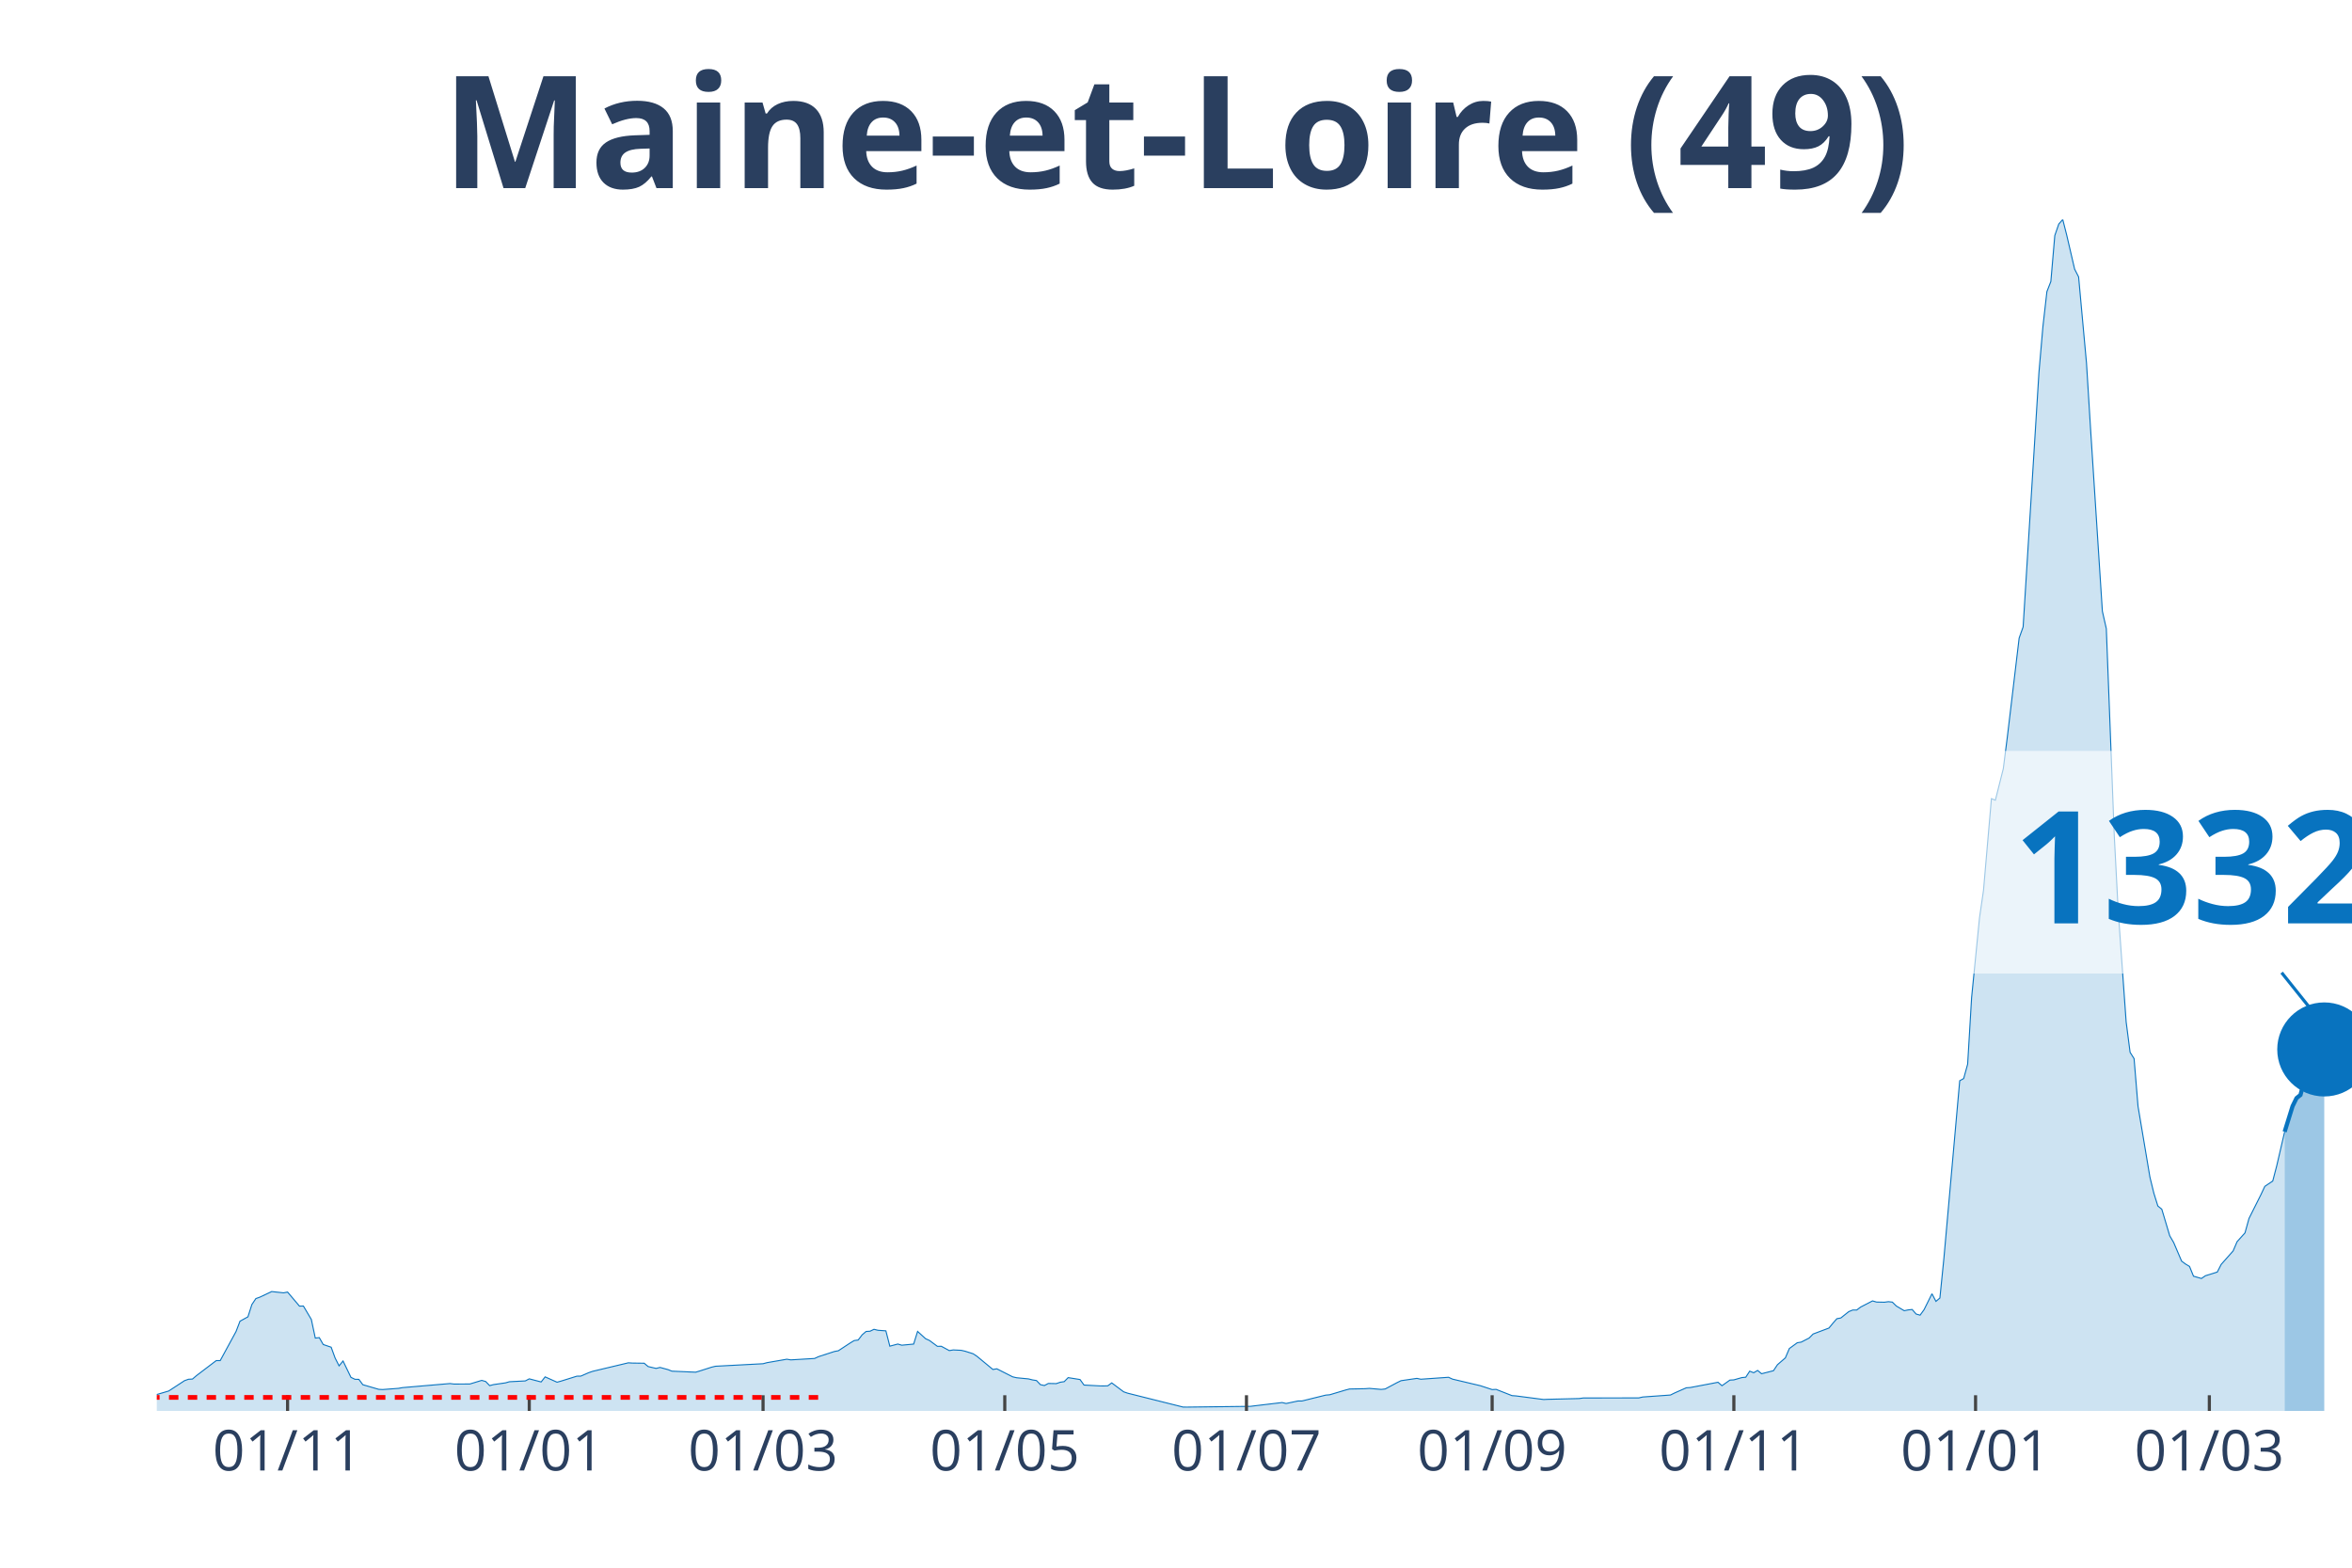
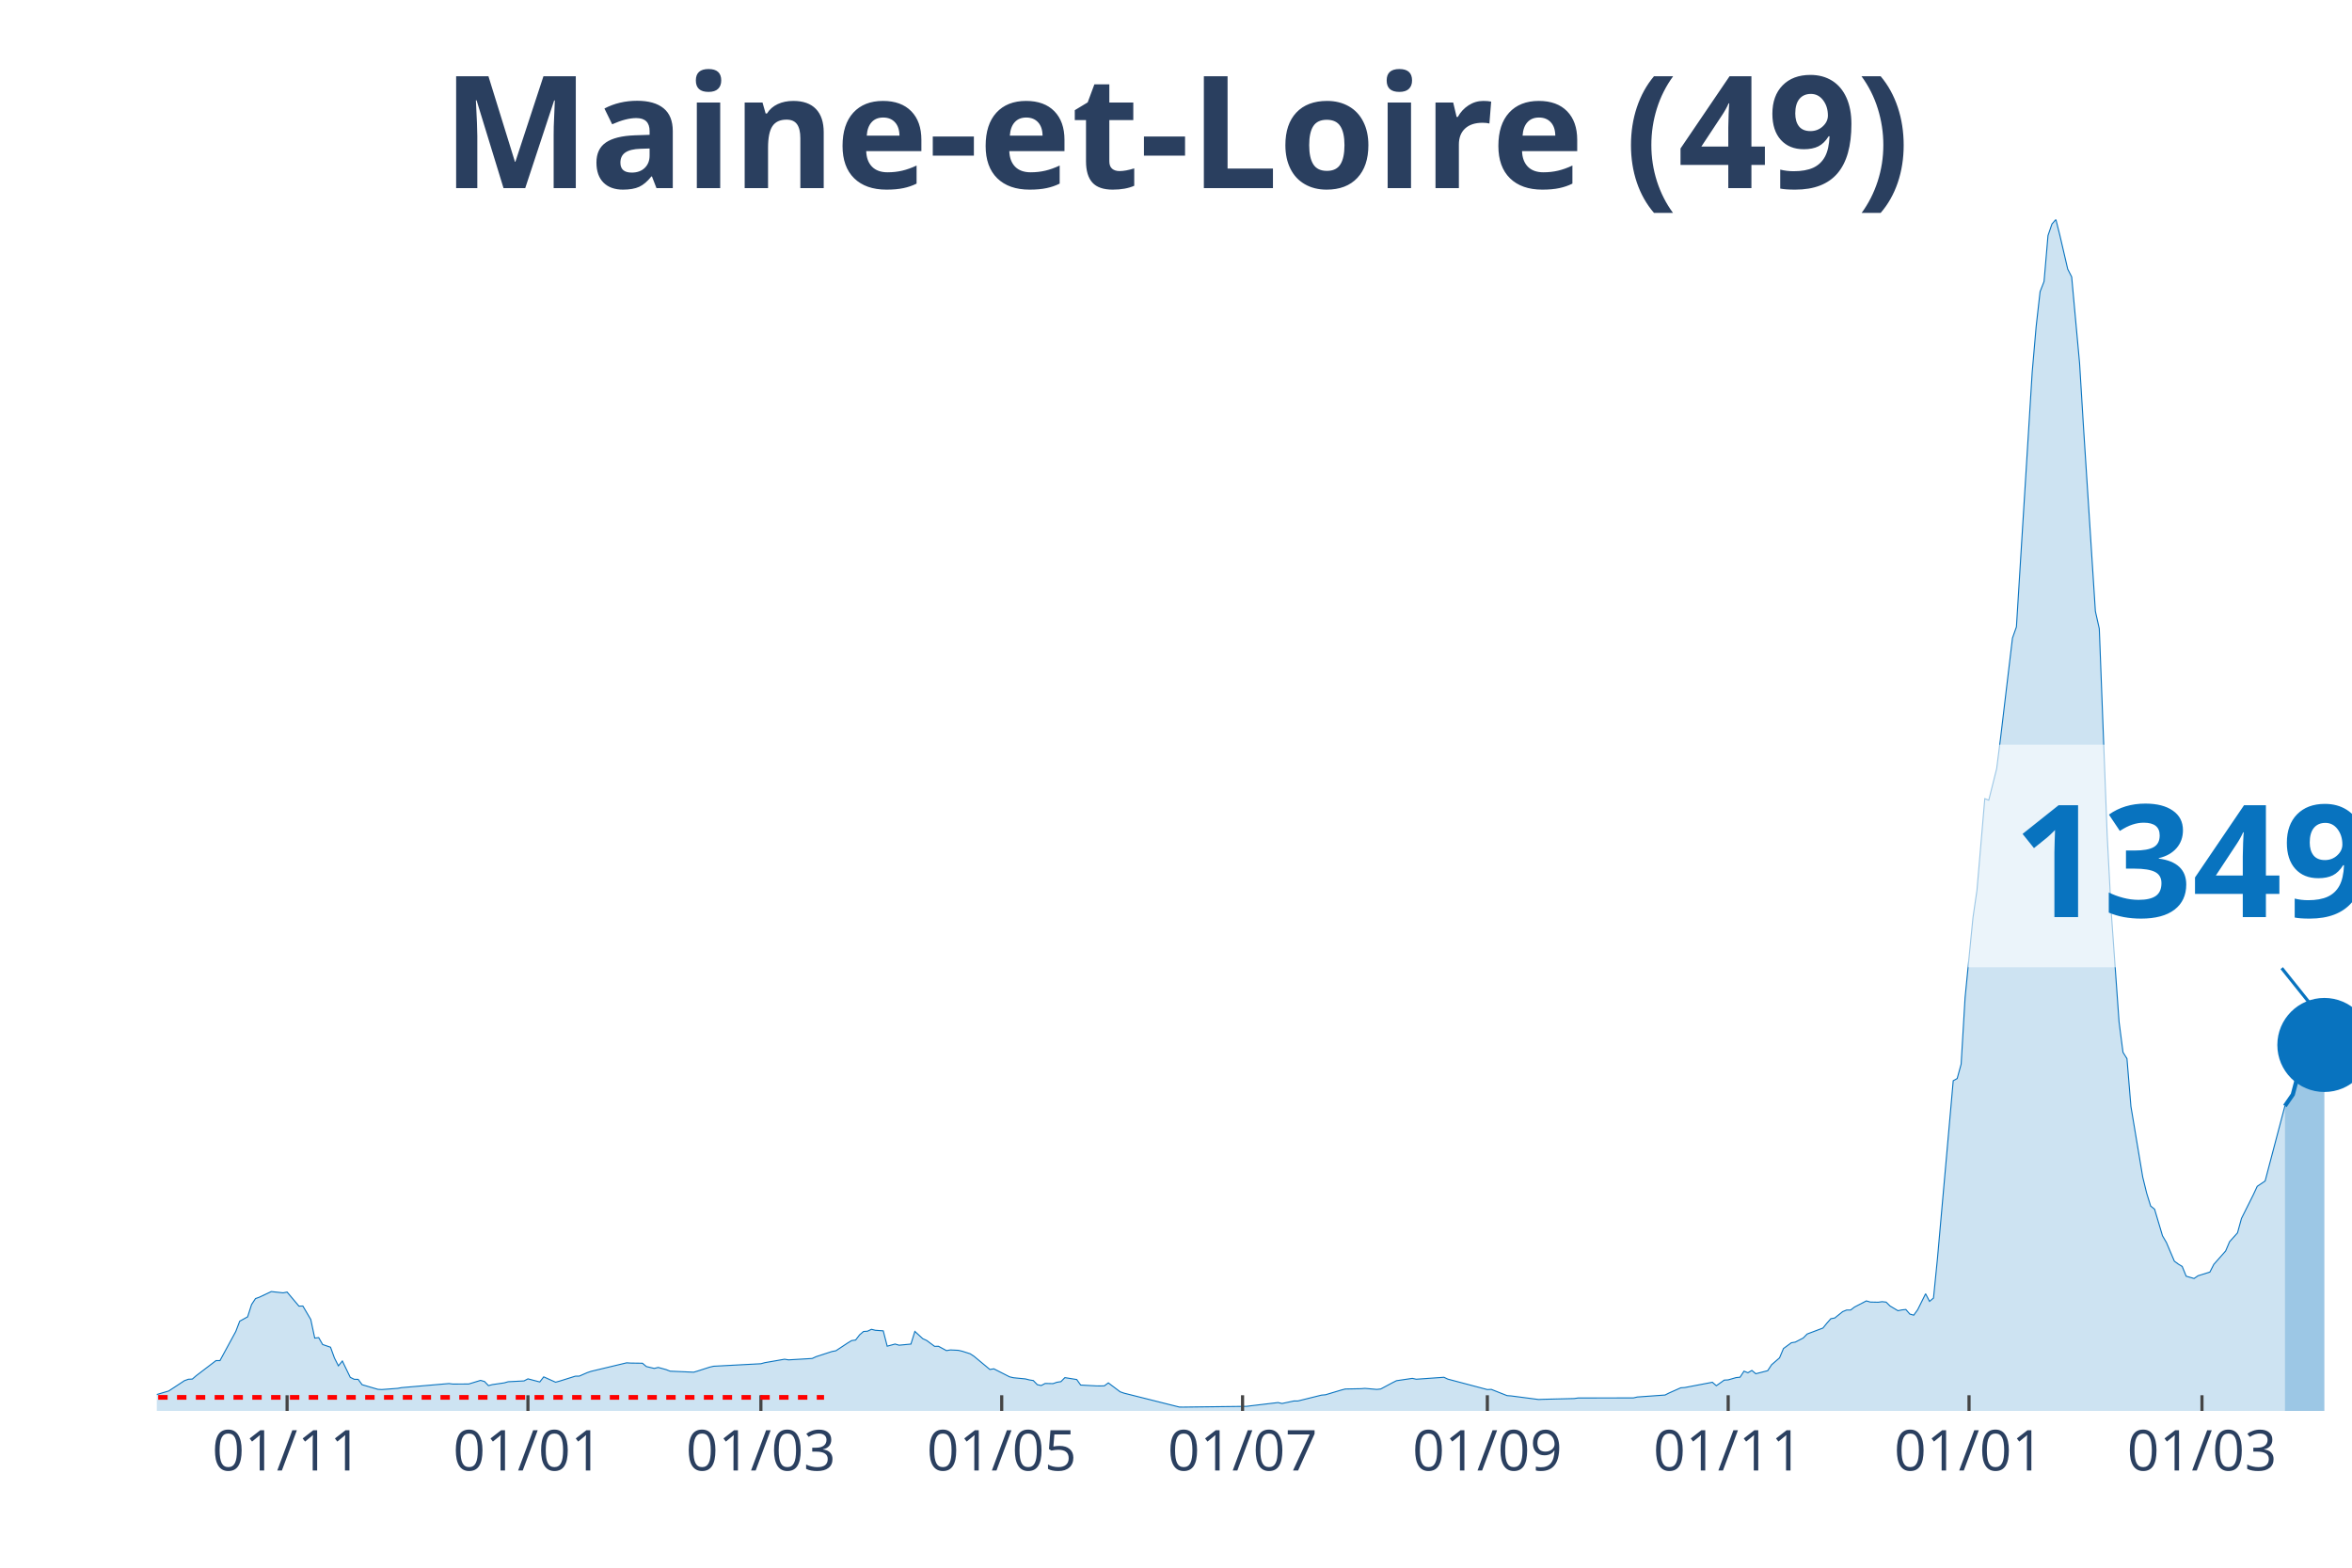
<svg xmlns="http://www.w3.org/2000/svg" class="main-svg" width="1125" height="750" style="" viewBox="0 0 750 500">
  <rect x="0" y="0" width="750" height="500" style="fill: rgb(0, 0, 0); fill-opacity: 0;" />
-   <defs id="defs-d04c3d">
+   <defs id="defs-67254e">
    <g class="clips">
-       <clipPath id="clipd04c3dxyplot" class="plotclip">
+       <clipPath id="clip67254exyplot" class="plotclip">
        <rect width="700" height="380" />
      </clipPath>
-       <clipPath class="axesclip" id="clipd04c3dx">
+       <clipPath class="axesclip" id="clip67254ex">
        <rect x="50" y="0" width="700" height="500" />
      </clipPath>
-       <clipPath class="axesclip" id="clipd04c3dy">
+       <clipPath class="axesclip" id="clip67254ey">
        <rect x="0" y="70" width="750" height="380" />
      </clipPath>
-       <clipPath class="axesclip" id="clipd04c3dxy">
+       <clipPath class="axesclip" id="clip67254exy">
        <rect x="50" y="70" width="700" height="380" />
      </clipPath>
    </g>
    <g class="gradients" />
  </defs>
  <g class="bglayer">
    <rect class="bg" x="50" y="70" width="700" height="380" style="fill: rgb(0, 0, 0); fill-opacity: 0; stroke-width: 0;" />
  </g>
  <g class="layer-below">
    <g class="imagelayer" />
    <g class="shapelayer" />
  </g>
  <g class="cartesianlayer">
    <g class="subplot xy">
      <g class="layer-subplot">
        <g class="shapelayer" />
        <g class="imagelayer" />
      </g>
      <g class="gridlayer">
        <g class="x">
-           <path class="xgrid crisp" transform="translate(91.7,0)" d="M0,70v380" style="stroke: rgb(255, 255, 255); stroke-opacity: 1; stroke-width: 1px;" />
-           <path class="xgrid crisp" transform="translate(168.77,0)" d="M0,70v380" style="stroke: rgb(255, 255, 255); stroke-opacity: 1; stroke-width: 1px;" />
-           <path class="xgrid crisp" transform="translate(243.32,0)" d="M0,70v380" style="stroke: rgb(255, 255, 255); stroke-opacity: 1; stroke-width: 1px;" />
-           <path class="xgrid crisp" transform="translate(320.4,0)" d="M0,70v380" style="stroke: rgb(255, 255, 255); stroke-opacity: 1; stroke-width: 1px;" />
-           <path class="xgrid crisp" transform="translate(397.47,0)" d="M0,70v380" style="stroke: rgb(255, 255, 255); stroke-opacity: 1; stroke-width: 1px;" />
-           <path class="xgrid crisp" transform="translate(475.81,0)" d="M0,70v380" style="stroke: rgb(255, 255, 255); stroke-opacity: 1; stroke-width: 1px;" />
-           <path class="xgrid crisp" transform="translate(552.89,0)" d="M0,70v380" style="stroke: rgb(255, 255, 255); stroke-opacity: 1; stroke-width: 1px;" />
-           <path class="xgrid crisp" transform="translate(629.96,0)" d="M0,70v380" style="stroke: rgb(255, 255, 255); stroke-opacity: 1; stroke-width: 1px;" />
-           <path class="xgrid crisp" transform="translate(704.51,0)" d="M0,70v380" style="stroke: rgb(255, 255, 255); stroke-opacity: 1; stroke-width: 1px;" />
+           <path class="xgrid crisp" transform="translate(91.55,0)" d="M0,70v380" style="stroke: rgb(255, 255, 255); stroke-opacity: 1; stroke-width: 1px;" />
+           <path class="xgrid crisp" transform="translate(168.35,0)" d="M0,70v380" style="stroke: rgb(255, 255, 255); stroke-opacity: 1; stroke-width: 1px;" />
+           <path class="xgrid crisp" transform="translate(242.63,0)" d="M0,70v380" style="stroke: rgb(255, 255, 255); stroke-opacity: 1; stroke-width: 1px;" />
+           <path class="xgrid crisp" transform="translate(319.42,0)" d="M0,70v380" style="stroke: rgb(255, 255, 255); stroke-opacity: 1; stroke-width: 1px;" />
+           <path class="xgrid crisp" transform="translate(396.22,0)" d="M0,70v380" style="stroke: rgb(255, 255, 255); stroke-opacity: 1; stroke-width: 1px;" />
+           <path class="xgrid crisp" transform="translate(474.28,0)" d="M0,70v380" style="stroke: rgb(255, 255, 255); stroke-opacity: 1; stroke-width: 1px;" />
+           <path class="xgrid crisp" transform="translate(551.08,0)" d="M0,70v380" style="stroke: rgb(255, 255, 255); stroke-opacity: 1; stroke-width: 1px;" />
+           <path class="xgrid crisp" transform="translate(627.88,0)" d="M0,70v380" style="stroke: rgb(255, 255, 255); stroke-opacity: 1; stroke-width: 1px;" />
+           <path class="xgrid crisp" transform="translate(702.16,0)" d="M0,70v380" style="stroke: rgb(255, 255, 255); stroke-opacity: 1; stroke-width: 1px;" />
        </g>
        <g class="y" />
      </g>
      <g class="zerolinelayer" />
      <path class="xlines-below" />
      <path class="ylines-below" />
      <g class="overlines-below" />
      <g class="xaxislayer-below" />
      <g class="yaxislayer-below" />
      <g class="overaxes-below" />
-       <g class="plot" transform="translate(50, 70)" clip-path="url('#clipd04c3dxyplot')">
+       <g class="plot" transform="translate(50, 70)" clip-path="url('#clip67254exyplot')">
        <g class="scatterlayer mlayer">
-           <g class="trace scatter trace5fbf7c" style="stroke-miterlimit: 2;">
+           <g class="trace scatter tracec576c2" style="stroke-miterlimit: 2;">
            <g class="fills">
              <g>
-                 <path class="js-fill" d="M678.52,380L-171.84,380L-171.84,379.31L-161.73,379.51L-160.47,379.51L-120.04,379.8L-118.77,379.75L-56.86,378.1L-55.6,377.69L-37.91,376.65L-36.64,376.13L-29.06,373.59L-27.8,373.53L-10.11,373.54L-8.84,373.84L-5.05,374.17L-3.79,374.69L-1.26,374.94L0,374.77L3.79,373.65L5.05,372.83L8.84,370.35L10.11,369.9L11.37,369.84L12.64,368.75L18.95,363.95L20.22,363.95L25.27,354.67L26.53,351.38L29.06,349.99L30.32,346.07L31.59,344.17L32.85,343.72L36.64,341.93L37.91,342.07L40.43,342.34L41.7,342.09L45.49,346.57L46.75,346.55L49.28,350.83L50.54,356.77L51.81,356.62L53.07,358.82L55.6,359.68L56.86,363.13L58.12,365.62L59.39,364.08L61.91,369.29L63.18,369.91L64.44,369.94L65.7,371.64L70.76,373.11L72.02,373.18L77.08,372.8L78.34,372.57L93.5,371.27L94.77,371.43L99.82,371.41L101.08,371.03L103.61,370.26L104.87,370.62L106.14,371.93L107.4,371.6L111.19,371.05L112.45,370.69L117.51,370.43L118.77,369.77L122.56,370.76L123.83,369.14L127.62,370.84L128.88,370.5L133.94,368.92L135.2,368.9L137.73,367.8L138.99,367.37L150.36,364.66L151.62,364.74L155.42,364.79L156.68,365.85L159.21,366.44L160.47,366.13L163,366.82L164.26,367.32L171.84,367.65L173.1,367.27L176.9,366.05L178.16,365.75L193.32,364.95L194.58,364.61L200.9,363.51L202.17,363.72L209.75,363.27L211.01,362.69L216.06,361.05L217.33,360.81L221.12,358.32L222.38,357.56L223.65,357.39L224.91,355.74L226.17,354.66L227.44,354.58L228.7,353.97L229.96,354.28L232.49,354.46L233.75,359.35L236.28,358.67L237.55,359.04L241.34,358.68L242.6,354.64L245.13,356.95L246.39,357.53L248.92,359.4L250.18,359.39L252.71,360.76L253.97,360.55L256.5,360.67L257.76,360.96L260.29,361.76L261.55,362.59L266.61,366.78L267.87,366.57L272.92,369.13L274.19,369.42L277.98,369.79L279.24,370.11L280.51,370.31L281.77,371.62L283.03,371.9L284.3,371.24L286.82,371.29L288.09,370.85L289.35,370.66L290.61,369.38L294.4,369.99L295.67,371.75L300.72,372.02L301.99,372.03L303.25,371.99L304.51,371.06L308.3,373.9L309.57,374.34L327.26,378.77L328.52,378.78L348.74,378.54L350,378.38L358.84,377.33L360.11,377.63L363.9,376.83L365.16,376.83L372.74,374.96L374.01,374.85L379.06,373.34L380.32,373.01L385.38,372.91L386.64,372.81L390.43,373.14L391.7,373L395.49,370.98L396.75,370.36L401.81,369.62L403.07,369.89L411.91,369.27L413.18,369.86L422.02,371.95L423.29,372.36L425.81,373.19L427.08,373.13L432.13,375.12L433.39,375.21L442.24,376.36L443.5,376.3L453.61,376.05L454.87,375.87L472.56,375.85L473.83,375.56L482.67,374.93L483.94,374.3L487.73,372.62L488.99,372.54L497.83,370.86L499.1,371.96L501.62,370.17L502.89,370.1L505.42,369.37L506.68,369.25L507.94,367.32L509.21,367.82L510.47,367.09L511.73,368.14L515.52,367.17L516.79,365.26L519.31,363.08L520.58,360.1L523.1,358.26L524.37,358.05L526.9,356.75L528.16,355.47L533.21,353.57L534.48,352.02L535.74,350.59L537,350.35L539.53,348.33L540.79,347.82L542.06,347.82L543.32,346.87L547.11,344.91L548.38,345.28L550.9,345.33L552.17,345.16L553.43,345.3L554.69,346.54L557.22,348.04L558.48,347.78L559.75,347.65L561.01,349.1L562.27,349.46L563.54,347.71L566.06,342.63L567.33,345.06L568.59,343.99L569.86,331.39L574.91,274.69L576.17,273.99L577.44,269.4L578.7,248.18L581.23,222.64L582.49,214L585.02,184.72L586.28,185.21L588.81,175.15L590.07,165.25L593.86,133.5L595.13,129.95L600.18,48.72L601.44,34.18L602.71,23.01L603.97,19.78L605.23,5.12L606.5,1.45L607.76,0L609.03,4.99L611.55,15.83L612.82,18.31L615.34,45.84L616.61,66.39L620.4,124.96L621.66,130.51L624.19,196.47L625.45,220.54L627.98,255.9L629.24,265.63L630.51,267.64L631.77,282.86L635.56,305.42L636.82,310.57L638.09,314.64L639.35,315.67L641.88,324.14L643.14,326.3L645.67,332.23L646.93,333.16L648.19,333.92L649.46,337.03L651.99,337.76L653.25,336.89L657.04,335.71L658.3,333.25L662.09,328.98L663.36,326.02L665.88,323.21L667.15,318.62L670.94,311.06L672.2,308.38L674.73,306.67L675.99,301.86L678.52,290.97" style="fill: rgb(8, 115, 191); fill-opacity: 0.2; stroke-width: 0;" />
+                 <path class="js-fill" d="M678.6,380L-171.22,380L-171.22,379.31L-161.15,379.51L-159.89,379.51L-119.6,379.8L-118.35,379.75L-56.65,378.1L-55.4,377.69L-37.77,376.65L-36.51,376.13L-28.96,373.59L-27.7,373.53L-10.07,373.54L-8.81,373.84L-5.04,374.17L-3.78,374.69L-1.26,374.94L0,374.77L3.78,373.65L5.04,372.83L8.81,370.35L10.07,369.9L11.33,369.84L12.59,368.75L18.88,363.95L20.14,363.95L25.18,354.67L26.44,351.38L28.96,349.99L30.22,346.07L31.47,344.17L32.73,343.72L36.51,341.93L37.77,342.07L40.29,342.34L41.55,342.09L45.32,346.57L46.58,346.55L49.1,350.83L50.36,356.77L51.62,356.62L52.88,358.82L55.4,359.68L56.65,363.13L57.91,365.62L59.17,364.08L61.69,369.29L62.95,369.91L64.21,369.94L65.47,371.64L70.5,373.11L71.76,373.18L76.8,372.8L78.06,372.57L93.17,371.27L94.42,371.43L99.46,371.41L100.72,371.03L103.24,370.26L104.5,370.62L105.76,371.93L107.01,371.6L110.79,371.05L112.05,370.69L117.09,370.43L118.35,369.77L122.12,370.76L123.38,369.14L127.16,370.84L128.42,370.5L133.45,368.92L134.71,368.9L137.23,367.8L138.49,367.37L149.82,364.66L151.08,364.74L154.86,364.79L156.12,365.85L158.63,366.44L159.89,366.13L162.41,366.82L163.67,367.32L171.22,367.65L172.48,367.27L176.26,366.05L177.52,365.75L192.63,364.95L193.88,364.61L200.18,363.51L201.44,363.72L208.99,363.27L210.25,362.69L215.29,361.05L216.55,360.81L220.32,358.32L221.58,357.56L222.84,357.39L224.1,355.74L225.36,354.66L226.62,354.58L227.88,353.97L229.14,354.28L231.65,354.46L232.91,359.35L235.43,358.67L236.69,359.04L240.47,358.68L241.73,354.64L244.24,356.95L245.5,357.53L248.02,359.4L249.28,359.39L251.8,360.76L253.06,360.55L255.58,360.67L256.83,360.96L259.35,361.76L260.61,362.59L265.65,366.78L266.91,366.57L271.94,369.13L273.2,369.42L276.98,369.79L278.24,370.11L279.5,370.31L280.76,371.62L282.01,371.9L283.27,371.24L285.79,371.29L287.05,370.85L288.31,370.66L289.57,369.38L293.35,369.99L294.6,371.75L299.64,372.02L300.9,372.03L302.16,371.99L303.42,371.06L307.19,373.9L308.45,374.34L326.08,378.77L327.34,378.78L347.48,378.54L348.74,378.38L357.55,377.33L358.81,377.63L362.59,376.83L363.85,376.83L371.4,374.96L372.66,374.85L377.7,373.34L378.96,373.01L383.99,372.91L385.25,372.81L389.03,373.14L390.29,373L394.06,370.98L395.32,370.36L400.36,369.62L401.62,369.89L410.43,369.27L411.69,369.86L424.28,373.19L425.54,373.13L430.58,375.12L431.83,375.21L440.65,376.36L441.91,376.3L451.98,376.05L453.24,375.87L470.86,375.85L472.12,375.56L480.94,374.93L482.19,374.3L485.97,372.62L487.23,372.54L496.04,370.86L497.3,371.96L499.82,370.17L501.08,370.1L503.6,369.37L504.86,369.25L506.12,367.32L507.37,367.82L508.63,367.09L509.89,368.14L513.67,367.17L514.93,365.26L517.45,363.08L518.71,360.1L521.22,358.26L522.48,358.05L525,356.75L526.26,355.47L531.29,353.57L532.55,352.02L533.81,350.59L535.07,350.35L537.59,348.33L538.85,347.82L540.11,347.82L541.37,346.87L545.14,344.91L546.4,345.28L548.92,345.33L550.18,345.16L551.44,345.3L552.7,346.54L555.22,348.04L556.47,347.78L557.73,347.65L558.99,349.1L560.25,349.46L561.51,347.71L564.03,342.63L565.29,345.06L566.55,343.99L567.81,331.39L572.84,274.69L574.1,273.99L575.36,269.4L576.62,248.18L579.14,222.64L580.4,214L582.91,184.72L584.17,185.21L586.69,175.15L587.95,165.25L591.73,133.5L592.99,129.95L598.02,48.72L599.28,34.18L600.54,23.01L601.8,19.78L603.06,5.12L604.32,1.45L605.58,0L606.83,4.99L609.35,15.83L610.61,18.31L613.13,45.84L614.39,66.39L618.17,124.96L619.42,130.51L621.94,196.47L623.2,220.54L625.72,255.9L626.98,265.63L628.24,267.64L629.5,282.86L633.27,305.42L634.53,310.57L635.79,314.64L637.05,315.67L639.57,324.14L640.83,326.3L643.35,332.23L644.6,333.16L645.86,333.92L647.12,337.03L649.64,337.76L650.9,336.89L654.68,335.71L655.94,333.25L659.71,328.98L660.97,326.02L663.49,323.21L664.75,318.62L668.53,311.05L669.78,308.37L672.3,306.66L673.56,301.85L678.6,282.75" style="fill: rgb(8, 115, 191); fill-opacity: 0.2; stroke-width: 0;" />
              </g>
            </g>
            <g class="errorbars" />
            <g class="lines">
-               <path class="js-line" d="M-171.84,379.31L-161.73,379.51L-160.47,379.51L-120.04,379.8L-118.77,379.75L-56.86,378.1L-55.6,377.69L-37.91,376.65L-36.64,376.13L-29.06,373.59L-27.8,373.53L-10.11,373.54L-8.84,373.84L-5.05,374.17L-3.79,374.69L-1.26,374.94L0,374.77L3.79,373.65L5.05,372.83L8.84,370.35L10.11,369.9L11.37,369.84L12.64,368.75L18.95,363.95L20.22,363.95L25.27,354.67L26.53,351.38L29.06,349.99L30.32,346.07L31.59,344.17L32.85,343.72L36.64,341.93L37.91,342.07L40.43,342.34L41.7,342.09L45.49,346.57L46.75,346.55L49.28,350.83L50.54,356.77L51.81,356.62L53.07,358.82L55.6,359.68L56.86,363.13L58.12,365.62L59.39,364.08L61.91,369.29L63.18,369.91L64.44,369.94L65.7,371.64L70.76,373.11L72.02,373.18L77.08,372.8L78.34,372.57L93.5,371.27L94.77,371.43L99.82,371.41L101.08,371.03L103.61,370.26L104.87,370.62L106.14,371.93L107.4,371.6L111.19,371.05L112.45,370.69L117.51,370.43L118.77,369.77L122.56,370.76L123.83,369.14L127.62,370.84L128.88,370.5L133.94,368.92L135.2,368.9L137.73,367.8L138.99,367.37L150.36,364.66L151.62,364.74L155.42,364.79L156.68,365.85L159.21,366.44L160.47,366.13L163,366.82L164.26,367.32L171.84,367.65L173.1,367.27L176.9,366.05L178.16,365.75L193.32,364.95L194.58,364.61L200.9,363.51L202.17,363.72L209.75,363.27L211.01,362.69L216.06,361.05L217.33,360.81L221.12,358.32L222.38,357.56L223.65,357.39L224.91,355.74L226.17,354.66L227.44,354.58L228.7,353.97L229.96,354.28L232.49,354.46L233.75,359.35L236.28,358.67L237.55,359.04L241.34,358.68L242.6,354.64L245.13,356.95L246.39,357.53L248.92,359.4L250.18,359.39L252.71,360.76L253.97,360.55L256.5,360.67L257.76,360.96L260.29,361.76L261.55,362.59L266.61,366.78L267.87,366.57L272.92,369.13L274.19,369.42L277.98,369.79L279.24,370.11L280.51,370.31L281.77,371.62L283.03,371.9L284.3,371.24L286.82,371.29L288.09,370.85L289.35,370.66L290.61,369.38L294.4,369.99L295.67,371.75L300.72,372.02L301.99,372.03L303.25,371.99L304.51,371.06L308.3,373.9L309.57,374.34L327.26,378.77L328.52,378.78L348.74,378.54L350,378.38L358.84,377.33L360.11,377.63L363.9,376.83L365.16,376.83L372.74,374.96L374.01,374.85L379.06,373.34L380.32,373.01L385.38,372.91L386.64,372.81L390.43,373.14L391.7,373L395.49,370.98L396.75,370.36L401.81,369.62L403.07,369.89L411.91,369.27L413.18,369.86L422.02,371.95L423.29,372.36L425.81,373.19L427.08,373.13L432.13,375.12L433.39,375.21L442.24,376.36L443.5,376.3L453.61,376.05L454.87,375.87L472.56,375.85L473.83,375.56L482.67,374.93L483.94,374.3L487.73,372.62L488.99,372.54L497.83,370.86L499.1,371.96L501.62,370.17L502.89,370.1L505.42,369.37L506.68,369.25L507.94,367.32L509.21,367.82L510.47,367.09L511.73,368.14L515.52,367.17L516.79,365.26L519.31,363.08L520.58,360.1L523.1,358.26L524.37,358.05L526.9,356.75L528.16,355.47L533.21,353.57L534.48,352.02L535.74,350.59L537,350.35L539.53,348.33L540.79,347.82L542.06,347.82L543.32,346.87L547.11,344.91L548.38,345.28L550.9,345.33L552.17,345.16L553.43,345.3L554.69,346.54L557.22,348.04L558.48,347.78L559.75,347.65L561.01,349.1L562.27,349.46L563.54,347.71L566.06,342.63L567.33,345.06L568.59,343.99L569.86,331.39L574.91,274.69L576.17,273.99L577.44,269.4L578.7,248.18L581.23,222.64L582.49,214L585.02,184.72L586.28,185.21L588.81,175.15L590.07,165.25L593.86,133.5L595.13,129.95L600.18,48.72L601.44,34.18L602.71,23.01L603.97,19.78L605.23,5.12L606.5,1.45L607.76,0L609.03,4.99L611.55,15.83L612.82,18.31L615.34,45.84L616.61,66.39L620.4,124.96L621.66,130.51L624.19,196.47L625.45,220.54L627.98,255.9L629.24,265.63L630.51,267.64L631.77,282.86L635.56,305.42L636.82,310.57L638.09,314.64L639.35,315.67L641.88,324.14L643.14,326.3L645.67,332.23L646.93,333.16L648.19,333.92L649.46,337.03L651.99,337.76L653.25,336.89L657.04,335.71L658.3,333.25L662.09,328.98L663.36,326.02L665.88,323.21L667.15,318.62L670.94,311.06L672.2,308.38L674.73,306.67L675.99,301.86L678.52,290.97" style="vector-effect: non-scaling-stroke; fill: none; stroke: rgb(8, 115, 191); stroke-opacity: 1; stroke-width: 0.5px; opacity: 1;" />
+               <path class="js-line" d="M-171.22,379.31L-161.15,379.51L-159.89,379.51L-119.6,379.8L-118.35,379.75L-56.65,378.1L-55.4,377.69L-37.77,376.65L-36.51,376.13L-28.96,373.59L-27.7,373.53L-10.07,373.54L-8.81,373.84L-5.04,374.17L-3.78,374.69L-1.26,374.94L0,374.77L3.78,373.65L5.04,372.83L8.81,370.35L10.07,369.9L11.33,369.84L12.59,368.75L18.88,363.95L20.14,363.95L25.18,354.67L26.44,351.38L28.96,349.99L30.22,346.07L31.47,344.17L32.73,343.72L36.51,341.93L37.77,342.07L40.29,342.34L41.55,342.09L45.32,346.57L46.58,346.55L49.1,350.83L50.36,356.77L51.62,356.62L52.88,358.82L55.4,359.68L56.65,363.13L57.91,365.62L59.17,364.08L61.69,369.29L62.95,369.91L64.21,369.94L65.47,371.64L70.5,373.11L71.76,373.18L76.8,372.8L78.06,372.57L93.17,371.27L94.42,371.43L99.46,371.41L100.72,371.03L103.24,370.26L104.5,370.62L105.76,371.93L107.01,371.6L110.79,371.05L112.05,370.69L117.09,370.43L118.35,369.77L122.12,370.76L123.38,369.14L127.16,370.84L128.42,370.5L133.45,368.92L134.71,368.9L137.23,367.8L138.49,367.37L149.82,364.66L151.08,364.74L154.86,364.79L156.12,365.85L158.63,366.44L159.89,366.13L162.41,366.82L163.67,367.32L171.22,367.65L172.48,367.27L176.26,366.05L177.52,365.75L192.63,364.95L193.88,364.61L200.18,363.51L201.44,363.72L208.99,363.27L210.25,362.69L215.29,361.05L216.55,360.81L220.32,358.32L221.58,357.56L222.84,357.39L224.1,355.74L225.36,354.66L226.62,354.58L227.88,353.97L229.14,354.28L231.65,354.46L232.91,359.35L235.43,358.67L236.69,359.04L240.47,358.68L241.73,354.64L244.24,356.95L245.5,357.53L248.02,359.4L249.28,359.39L251.8,360.76L253.06,360.55L255.58,360.67L256.83,360.96L259.35,361.76L260.61,362.59L265.65,366.78L266.91,366.57L271.94,369.13L273.2,369.42L276.98,369.79L278.24,370.11L279.5,370.31L280.76,371.62L282.01,371.9L283.27,371.24L285.79,371.29L287.05,370.85L288.31,370.66L289.57,369.38L293.35,369.99L294.6,371.75L299.64,372.02L300.9,372.03L302.16,371.99L303.42,371.06L307.19,373.9L308.45,374.34L326.08,378.77L327.34,378.78L347.48,378.54L348.74,378.38L357.55,377.33L358.81,377.63L362.59,376.83L363.85,376.83L371.4,374.96L372.66,374.85L377.7,373.34L378.96,373.01L383.99,372.91L385.25,372.81L389.03,373.14L390.29,373L394.06,370.98L395.32,370.36L400.36,369.62L401.62,369.89L410.43,369.27L411.69,369.86L424.28,373.19L425.54,373.13L430.58,375.12L431.83,375.21L440.65,376.36L441.91,376.3L451.98,376.05L453.24,375.87L470.86,375.85L472.12,375.56L480.94,374.93L482.19,374.3L485.97,372.62L487.23,372.54L496.04,370.86L497.3,371.96L499.82,370.17L501.08,370.1L503.6,369.37L504.86,369.25L506.12,367.32L507.37,367.82L508.63,367.09L509.89,368.14L513.67,367.17L514.93,365.26L517.45,363.08L518.71,360.1L521.22,358.26L522.48,358.05L525,356.75L526.26,355.47L531.29,353.57L532.55,352.02L533.81,350.59L535.07,350.35L537.59,348.33L538.85,347.82L540.11,347.82L541.37,346.87L545.14,344.91L546.4,345.28L548.92,345.33L550.18,345.16L551.44,345.3L552.7,346.54L555.22,348.04L556.47,347.78L557.73,347.65L558.99,349.1L560.25,349.46L561.51,347.71L564.03,342.63L565.29,345.06L566.55,343.99L567.81,331.39L572.84,274.69L574.1,273.99L575.36,269.4L576.62,248.18L579.14,222.64L580.4,214L582.91,184.72L584.17,185.21L586.69,175.15L587.95,165.25L591.73,133.5L592.99,129.95L598.02,48.72L599.28,34.18L600.54,23.01L601.8,19.78L603.06,5.12L604.32,1.45L605.58,0L606.83,4.99L609.35,15.83L610.61,18.31L613.13,45.84L614.39,66.39L618.17,124.96L619.42,130.51L621.94,196.47L623.2,220.54L625.72,255.9L626.98,265.63L628.24,267.64L629.5,282.86L633.27,305.42L634.53,310.57L635.79,314.64L637.05,315.67L639.57,324.14L640.83,326.3L643.35,332.23L644.6,333.16L645.86,333.92L647.12,337.03L649.64,337.76L650.9,336.89L654.68,335.71L655.94,333.25L659.71,328.98L660.97,326.02L663.49,323.21L664.75,318.62L668.53,311.05L669.78,308.37L672.3,306.66L673.56,301.85L678.6,282.75" style="vector-effect: non-scaling-stroke; fill: none; stroke: rgb(8, 115, 191); stroke-opacity: 1; stroke-width: 0.5px; opacity: 1;" />
            </g>
            <g class="points" />
            <g class="text" />
          </g>
-           <g class="trace scatter trace46177c" style="stroke-miterlimit: 2;">
+           <g class="trace scatter trace3b6b2b" style="stroke-miterlimit: 2;">
            <g class="fills">
              <g>
-                 <path class="js-fill" d="M691.16,380L678.52,380L678.52,290.97L681.05,282.81L682.31,280.24L683.57,279.22L684.84,274.48L687.36,268.33L688.63,266.62L691.16,264.71" style="fill: rgb(8, 115, 191); fill-opacity: 0.4; stroke-width: 0;" />
+                 <path class="js-fill" d="M691.19,380L678.6,380L678.6,282.75L681.12,279.1L682.37,274.36L684.89,268.14L686.15,266.41L688.67,264.5L689.93,264.26L691.19,263.28" style="fill: rgb(8, 115, 191); fill-opacity: 0.4; stroke-width: 0;" />
              </g>
            </g>
            <g class="errorbars" />
            <g class="lines">
-               <path class="js-line" d="M678.52,290.97L681.05,282.81L682.31,280.24L683.57,279.22L684.84,274.48L687.36,268.33L688.63,266.62L691.16,264.71" style="vector-effect: non-scaling-stroke; fill: none; stroke: rgb(8, 115, 191); stroke-opacity: 1; stroke-width: 2px; opacity: 1;" />
+               <path class="js-line" d="M678.6,282.75L681.12,279.1L682.37,274.36L684.89,268.14L686.15,266.41L688.67,264.5L689.93,264.26L691.19,263.28" style="vector-effect: non-scaling-stroke; fill: none; stroke: rgb(8, 115, 191); stroke-opacity: 1; stroke-width: 2px; opacity: 1;" />
            </g>
            <g class="points" />
            <g class="text" />
          </g>
-           <g class="trace scatter trace90bdf7" style="stroke-miterlimit: 2; opacity: 1;">
+           <g class="trace scatter trace5f0ed9" style="stroke-miterlimit: 2; opacity: 1;">
            <g class="fills" />
            <g class="errorbars" />
            <g class="lines" />
            <g class="points">
-               <path class="point" transform="translate(691.16,264.71)" d="M15,0A15,15 0 1,1 0,-15A15,15 0 0,1 15,0Z" style="opacity: 1; stroke-width: 0px; fill: rgb(8, 115, 191); fill-opacity: 1;" />
+               <path class="point" transform="translate(691.19,263.28)" d="M15,0A15,15 0 1,1 0,-15A15,15 0 0,1 15,0Z" style="opacity: 1; stroke-width: 0px; fill: rgb(8, 115, 191); fill-opacity: 1;" />
            </g>
            <g class="text" />
          </g>
        </g>
      </g>
      <g class="overplot" />
      <path class="xlines-above crisp" style="fill: none; stroke-width: 1px; stroke: rgb(0, 0, 0); stroke-opacity: 0;" d="" />
      <path class="ylines-above crisp" style="fill: none;" d="M0,0" />
      <g class="overlines-above" />
      <g class="xaxislayer-above">
-         <path class="xtick ticks crisp" d="M0,450v-5" transform="translate(91.7,0)" style="stroke: rgb(68, 68, 68); stroke-opacity: 1; stroke-width: 1px;" />
-         <path class="xtick ticks crisp" d="M0,450v-5" transform="translate(168.77,0)" style="stroke: rgb(68, 68, 68); stroke-opacity: 1; stroke-width: 1px;" />
-         <path class="xtick ticks crisp" d="M0,450v-5" transform="translate(243.32,0)" style="stroke: rgb(68, 68, 68); stroke-opacity: 1; stroke-width: 1px;" />
-         <path class="xtick ticks crisp" d="M0,450v-5" transform="translate(320.4,0)" style="stroke: rgb(68, 68, 68); stroke-opacity: 1; stroke-width: 1px;" />
-         <path class="xtick ticks crisp" d="M0,450v-5" transform="translate(397.47,0)" style="stroke: rgb(68, 68, 68); stroke-opacity: 1; stroke-width: 1px;" />
-         <path class="xtick ticks crisp" d="M0,450v-5" transform="translate(475.81,0)" style="stroke: rgb(68, 68, 68); stroke-opacity: 1; stroke-width: 1px;" />
-         <path class="xtick ticks crisp" d="M0,450v-5" transform="translate(552.89,0)" style="stroke: rgb(68, 68, 68); stroke-opacity: 1; stroke-width: 1px;" />
-         <path class="xtick ticks crisp" d="M0,450v-5" transform="translate(629.96,0)" style="stroke: rgb(68, 68, 68); stroke-opacity: 1; stroke-width: 1px;" />
-         <path class="xtick ticks crisp" d="M0,450v-5" transform="translate(704.51,0)" style="stroke: rgb(68, 68, 68); stroke-opacity: 1; stroke-width: 1px;" />
+         <path class="xtick ticks crisp" d="M0,450v-5" transform="translate(91.55,0)" style="stroke: rgb(68, 68, 68); stroke-opacity: 1; stroke-width: 1px;" />
+         <path class="xtick ticks crisp" d="M0,450v-5" transform="translate(168.35,0)" style="stroke: rgb(68, 68, 68); stroke-opacity: 1; stroke-width: 1px;" />
+         <path class="xtick ticks crisp" d="M0,450v-5" transform="translate(242.63,0)" style="stroke: rgb(68, 68, 68); stroke-opacity: 1; stroke-width: 1px;" />
+         <path class="xtick ticks crisp" d="M0,450v-5" transform="translate(319.42,0)" style="stroke: rgb(68, 68, 68); stroke-opacity: 1; stroke-width: 1px;" />
+         <path class="xtick ticks crisp" d="M0,450v-5" transform="translate(396.22,0)" style="stroke: rgb(68, 68, 68); stroke-opacity: 1; stroke-width: 1px;" />
+         <path class="xtick ticks crisp" d="M0,450v-5" transform="translate(474.28,0)" style="stroke: rgb(68, 68, 68); stroke-opacity: 1; stroke-width: 1px;" />
+         <path class="xtick ticks crisp" d="M0,450v-5" transform="translate(551.08,0)" style="stroke: rgb(68, 68, 68); stroke-opacity: 1; stroke-width: 1px;" />
+         <path class="xtick ticks crisp" d="M0,450v-5" transform="translate(627.88,0)" style="stroke: rgb(68, 68, 68); stroke-opacity: 1; stroke-width: 1px;" />
+         <path class="xtick ticks crisp" d="M0,450v-5" transform="translate(702.16,0)" style="stroke: rgb(68, 68, 68); stroke-opacity: 1; stroke-width: 1px;" />
        <g class="xtick">
-           <text text-anchor="middle" x="0" y="469" transform="translate(91.7,0)" style="font-family: 'Open Sans', verdana, arial, sans-serif; font-size: 18px; fill: rgb(42, 63, 95); fill-opacity: 1; white-space: pre;">01/11</text>
+           <text text-anchor="middle" x="0" y="469" transform="translate(91.55,0)" style="font-family: 'Open Sans', verdana, arial, sans-serif; font-size: 18px; fill: rgb(42, 63, 95); fill-opacity: 1; white-space: pre;">01/11</text>
        </g>
        <g class="xtick">
-           <text text-anchor="middle" x="0" y="469" transform="translate(168.77,0)" style="font-family: 'Open Sans', verdana, arial, sans-serif; font-size: 18px; fill: rgb(42, 63, 95); fill-opacity: 1; white-space: pre;">01/01</text>
+           <text text-anchor="middle" x="0" y="469" transform="translate(168.35,0)" style="font-family: 'Open Sans', verdana, arial, sans-serif; font-size: 18px; fill: rgb(42, 63, 95); fill-opacity: 1; white-space: pre;">01/01</text>
        </g>
        <g class="xtick">
-           <text text-anchor="middle" x="0" y="469" transform="translate(243.32,0)" style="font-family: 'Open Sans', verdana, arial, sans-serif; font-size: 18px; fill: rgb(42, 63, 95); fill-opacity: 1; white-space: pre;">01/03</text>
+           <text text-anchor="middle" x="0" y="469" transform="translate(242.63,0)" style="font-family: 'Open Sans', verdana, arial, sans-serif; font-size: 18px; fill: rgb(42, 63, 95); fill-opacity: 1; white-space: pre;">01/03</text>
        </g>
        <g class="xtick">
-           <text text-anchor="middle" x="0" y="469" transform="translate(320.4,0)" style="font-family: 'Open Sans', verdana, arial, sans-serif; font-size: 18px; fill: rgb(42, 63, 95); fill-opacity: 1; white-space: pre;">01/05</text>
+           <text text-anchor="middle" x="0" y="469" transform="translate(319.42,0)" style="font-family: 'Open Sans', verdana, arial, sans-serif; font-size: 18px; fill: rgb(42, 63, 95); fill-opacity: 1; white-space: pre;">01/05</text>
        </g>
        <g class="xtick">
-           <text text-anchor="middle" x="0" y="469" transform="translate(397.47,0)" style="font-family: 'Open Sans', verdana, arial, sans-serif; font-size: 18px; fill: rgb(42, 63, 95); fill-opacity: 1; white-space: pre;">01/07</text>
+           <text text-anchor="middle" x="0" y="469" transform="translate(396.22,0)" style="font-family: 'Open Sans', verdana, arial, sans-serif; font-size: 18px; fill: rgb(42, 63, 95); fill-opacity: 1; white-space: pre;">01/07</text>
        </g>
        <g class="xtick">
-           <text text-anchor="middle" x="0" y="469" transform="translate(475.81,0)" style="font-family: 'Open Sans', verdana, arial, sans-serif; font-size: 18px; fill: rgb(42, 63, 95); fill-opacity: 1; white-space: pre;">01/09</text>
+           <text text-anchor="middle" x="0" y="469" transform="translate(474.28,0)" style="font-family: 'Open Sans', verdana, arial, sans-serif; font-size: 18px; fill: rgb(42, 63, 95); fill-opacity: 1; white-space: pre;">01/09</text>
        </g>
        <g class="xtick">
-           <text text-anchor="middle" x="0" y="469" transform="translate(552.89,0)" style="font-family: 'Open Sans', verdana, arial, sans-serif; font-size: 18px; fill: rgb(42, 63, 95); fill-opacity: 1; white-space: pre;">01/11</text>
+           <text text-anchor="middle" x="0" y="469" transform="translate(551.08,0)" style="font-family: 'Open Sans', verdana, arial, sans-serif; font-size: 18px; fill: rgb(42, 63, 95); fill-opacity: 1; white-space: pre;">01/11</text>
        </g>
        <g class="xtick">
-           <text text-anchor="middle" x="0" y="469" transform="translate(629.96,0)" style="font-family: 'Open Sans', verdana, arial, sans-serif; font-size: 18px; fill: rgb(42, 63, 95); fill-opacity: 1; white-space: pre;">01/01</text>
+           <text text-anchor="middle" x="0" y="469" transform="translate(627.88,0)" style="font-family: 'Open Sans', verdana, arial, sans-serif; font-size: 18px; fill: rgb(42, 63, 95); fill-opacity: 1; white-space: pre;">01/01</text>
        </g>
        <g class="xtick">
-           <text text-anchor="middle" x="0" y="469" transform="translate(704.51,0)" style="font-family: 'Open Sans', verdana, arial, sans-serif; font-size: 18px; fill: rgb(42, 63, 95); fill-opacity: 1; white-space: pre;">01/03</text>
+           <text text-anchor="middle" x="0" y="469" transform="translate(702.16,0)" style="font-family: 'Open Sans', verdana, arial, sans-serif; font-size: 18px; fill: rgb(42, 63, 95); fill-opacity: 1; white-space: pre;">01/03</text>
        </g>
      </g>
      <g class="yaxislayer-above" />
      <g class="overaxes-above" />
    </g>
  </g>
  <g class="polarlayer" />
  <g class="ternarylayer" />
  <g class="geolayer" />
  <g class="funnelarealayer" />
  <g class="pielayer" />
  <g class="treemaplayer" />
  <g class="sunburstlayer" />
  <g class="glimages" />
-   <defs id="topdefs-d04c3d">
+   <defs id="topdefs-67254e">
    <g class="clips" />
  </defs>
  <g class="layer-above">
    <g class="imagelayer" />
    <g class="shapelayer">
-       <path data-index="0" fill-rule="evenodd" d="M-660.11,445.68L263.54,445.68" clip-path="url('#clipd04c3dxy')" style="opacity: 1; stroke: rgb(255, 0, 0); stroke-opacity: 1; fill: rgb(0, 0, 0); fill-opacity: 0; stroke-dasharray: 3px, 3px; stroke-width: 1.5px;" />
+       <path data-index="0" fill-rule="evenodd" d="M-657.55,445.68L262.77,445.68" clip-path="url('#clip67254exy')" style="opacity: 1; stroke: rgb(255, 0, 0); stroke-opacity: 1; fill: rgb(0, 0, 0); fill-opacity: 0; stroke-dasharray: 3px, 3px; stroke-width: 1.5px;" />
    </g>
  </g>
  <g class="infolayer">
    <g class="g-gtitle">
      <text class="gtitle" x="375" y="25" text-anchor="middle" dy="0.7em" style="font-family: 'Open Sans', verdana, arial, sans-serif; font-size: 50px; fill: rgb(42, 63, 95); opacity: 1; font-weight: normal; white-space: pre;">
        <tspan style="font-weight:bold">Maine-et-Loire (49)</tspan>
      </text>
    </g>
    <g class="g-xtitle" />
    <g class="annotation" data-index="0" style="opacity: 1;">
-       <g class="annotation-text-g" transform="rotate(0,699.16,274.71)">
-         <g class="cursor-pointer" transform="translate(627, 239)">
+       <g class="annotation-text-g" transform="rotate(0,699.19,273.28)">
+         <g class="cursor-pointer" transform="translate(627, 237)">
          <rect class="bg" x="0.5" y="0.5" width="143" height="71" style="stroke-width: 1px; stroke: rgb(0, 0, 0); stroke-opacity: 0; fill: rgb(255, 255, 255); fill-opacity: 0.6;" />
          <text class="annotation-text" text-anchor="middle" x="72.078" y="55.5" style="font-family: 'Open Sans', verdana, arial, sans-serif; font-size: 50px; fill: rgb(8, 115, 191); fill-opacity: 1; white-space: pre;">
-             <tspan style="font-weight:bold">1332 </tspan>
+             <tspan style="font-weight:bold">1349 </tspan>
          </text>
        </g>
      </g>
      <g class="annotation-arrow-g" style="opacity: 1;">
-         <path d="M727.56,310.21L739.16,324.71" style="stroke-width: 1px; stroke: rgb(8, 115, 191); stroke-opacity: 1; stroke-dasharray: 0px, 0px, 18.569px, 18.569px;" />
+         <path d="M727.59,308.78L739.19,323.28" style="stroke-width: 1px; stroke: rgb(8, 115, 191); stroke-opacity: 1; stroke-dasharray: 0px, 0px, 18.569px, 18.569px;" />
      </g>
    </g>
  </g>
</svg>
